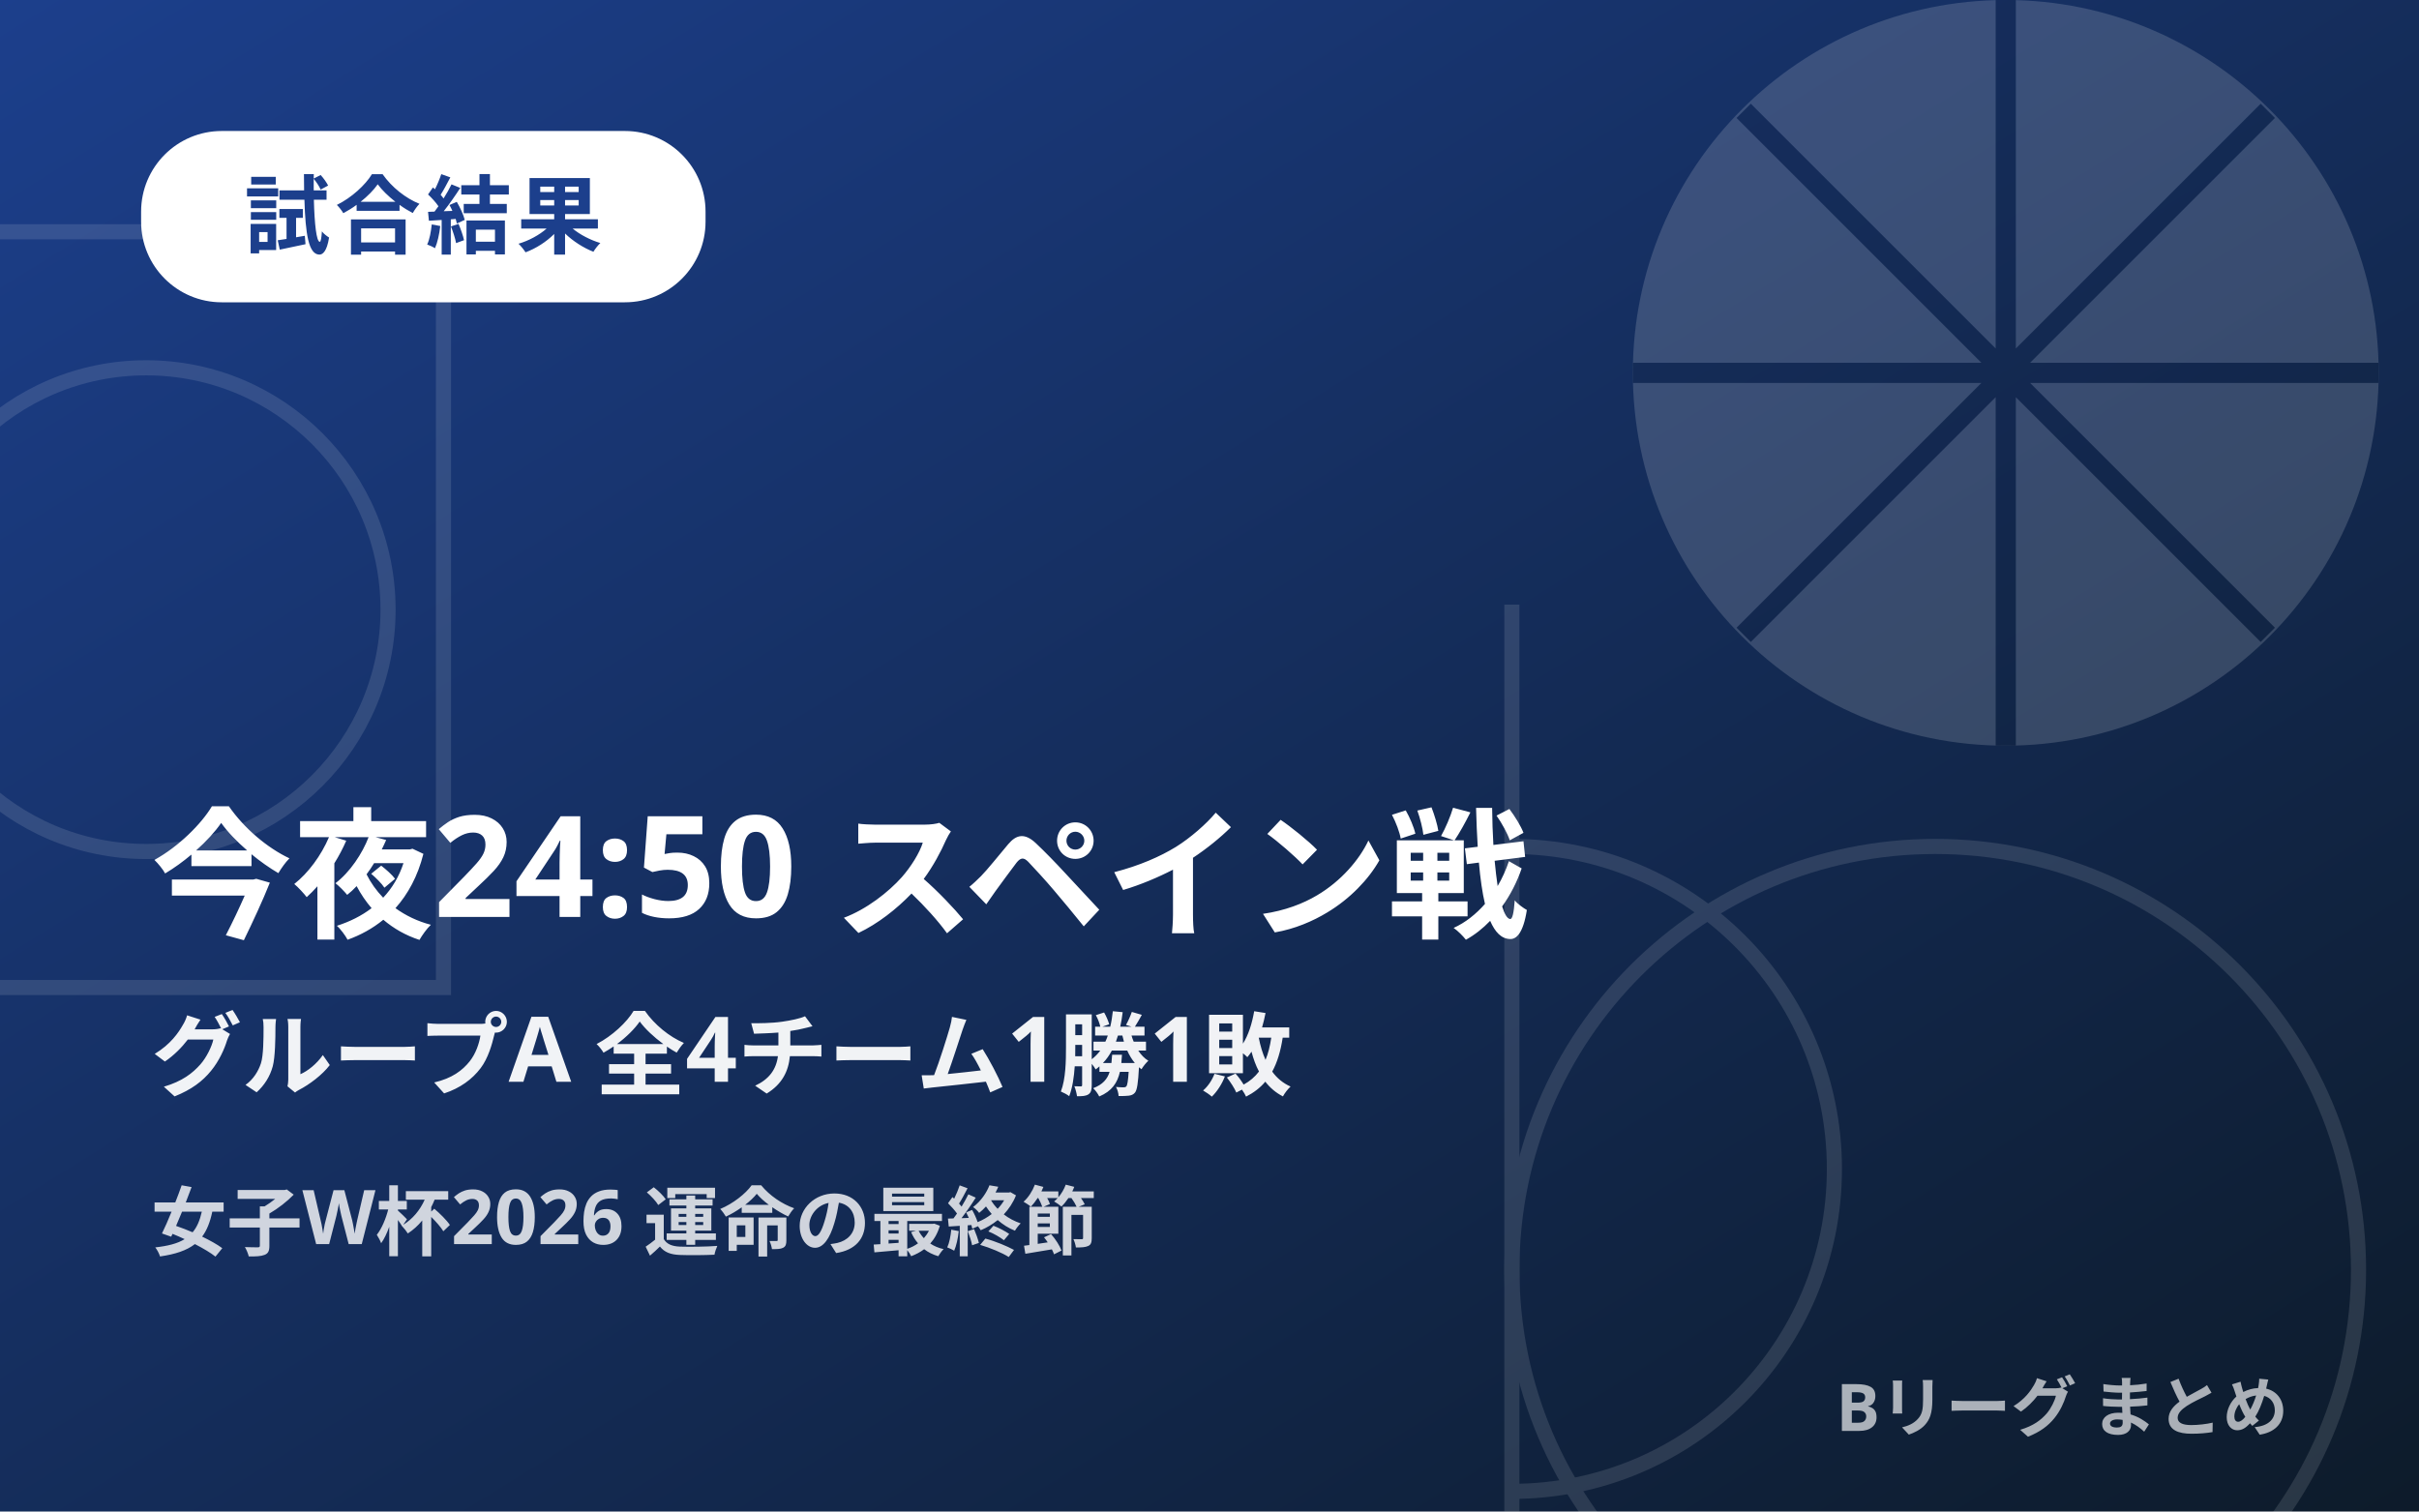
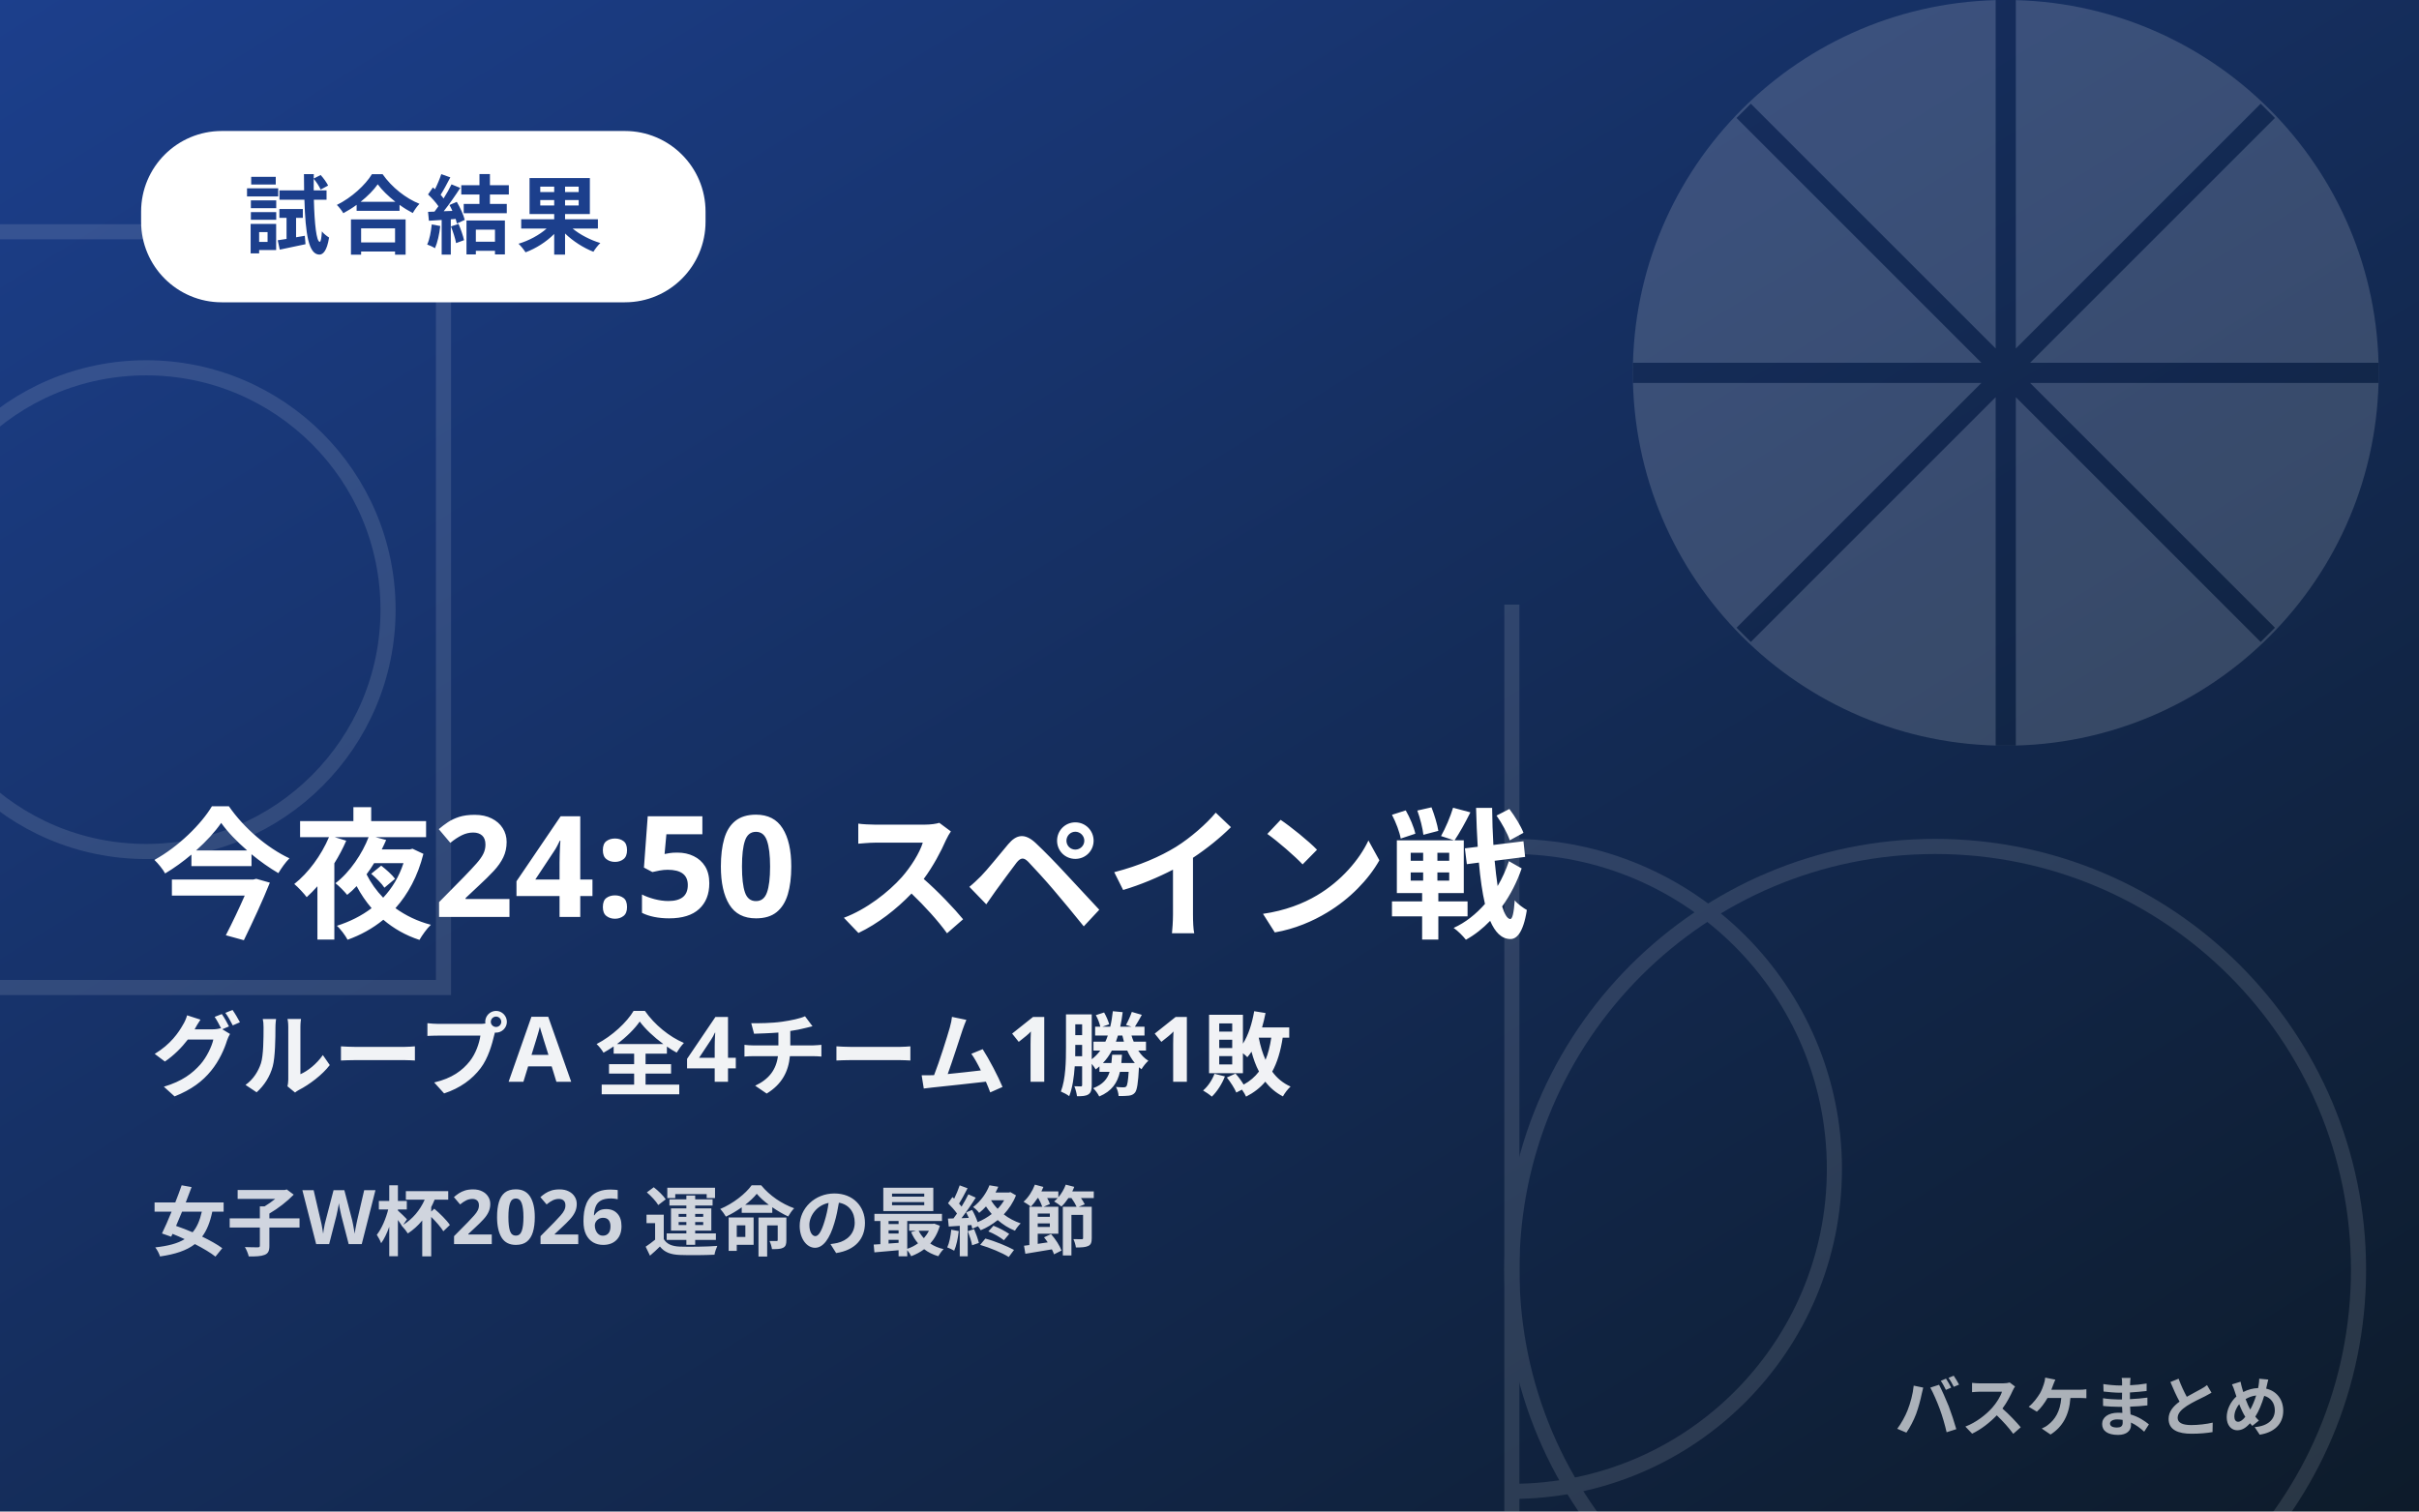
<svg xmlns="http://www.w3.org/2000/svg" viewBox="0 0 480 300" role="img" aria-label="女子日本代表 今夜24:50スペイン戦 グループAは全4チーム1勝1敗の混戦 FIBA女子W杯2026">
  <defs>
    <linearGradient id="g" x1="0" y1="0" x2="1" y2="1">
      <stop offset="0" stop-color="#1c3f8c" />
      <stop offset="1" stop-color="#0d1b2a" />
    </linearGradient>
  </defs>
  <rect width="480" height="300" fill="url(#g)" />
  <g stroke="#ffffff" stroke-width="3" fill="none" opacity="0.12">
    <circle cx="384" cy="252" r="84" />
    <line x1="300" y1="120" x2="300" y2="300" />
    <path d="M300 168 a64 64 0 0 1 0 128" />
    <rect x="-30" y="46" width="118" height="150" />
    <circle cx="29" cy="121" r="48" />
  </g>
  <g transform="translate(398,74)" opacity="0.16">
    <circle r="74" fill="#ffffff" />
    <path d="M-74 0H74 M0 -74V74 M-52 -52Q0 0 52 52 M52 -52Q0 0 -52 52" stroke="#0d1b2a" stroke-width="4" fill="none" />
  </g>
  <rect x="28" y="26" rx="16" ry="16" width="112" height="34" fill="#ffffff" />
  <text x="84.0" y="49" font-family="'Hiragino Kaku Gothic ProN','Noto Sans JP','Yu Gothic',Meiryo,sans-serif" font-weight="800" font-size="17" fill="#1c3f8c" text-anchor="middle" letter-spacing="1">試合結果</text>
  <text x="30" y="184" font-family="'Hiragino Kaku Gothic ProN','Noto Sans JP','Yu Gothic',Meiryo,sans-serif" font-weight="900" font-size="28" fill="#ffffff">今夜24:50 スペイン戦</text>
  <text x="30" y="216" font-family="'Hiragino Kaku Gothic ProN','Noto Sans JP','Yu Gothic',Meiryo,sans-serif" font-weight="700" font-size="18" fill="#ffffff" opacity="0.94">グループA 全4チーム1勝1敗</text>
  <text x="30" y="248" font-family="'Hiragino Kaku Gothic ProN','Noto Sans JP','Yu Gothic',Meiryo,sans-serif" font-weight="700" font-size="15" fill="#ffffff" opacity="0.8">女子W杯2026 運命の最終節</text>
-   <text x="454" y="284" font-family="'Hiragino Kaku Gothic ProN','Noto Sans JP','Yu Gothic',Meiryo,sans-serif" text-anchor="end" font-weight="800" font-size="13" fill="#ffffff" opacity="0.65">Bリーグ まとめ</text>
+   <text x="454" y="284" font-family="'Hiragino Kaku Gothic ProN','Noto Sans JP','Yu Gothic',Meiryo,sans-serif" text-anchor="end" font-weight="800" font-size="13" fill="#ffffff" opacity="0.65">バスケまとめ</text>
</svg>
